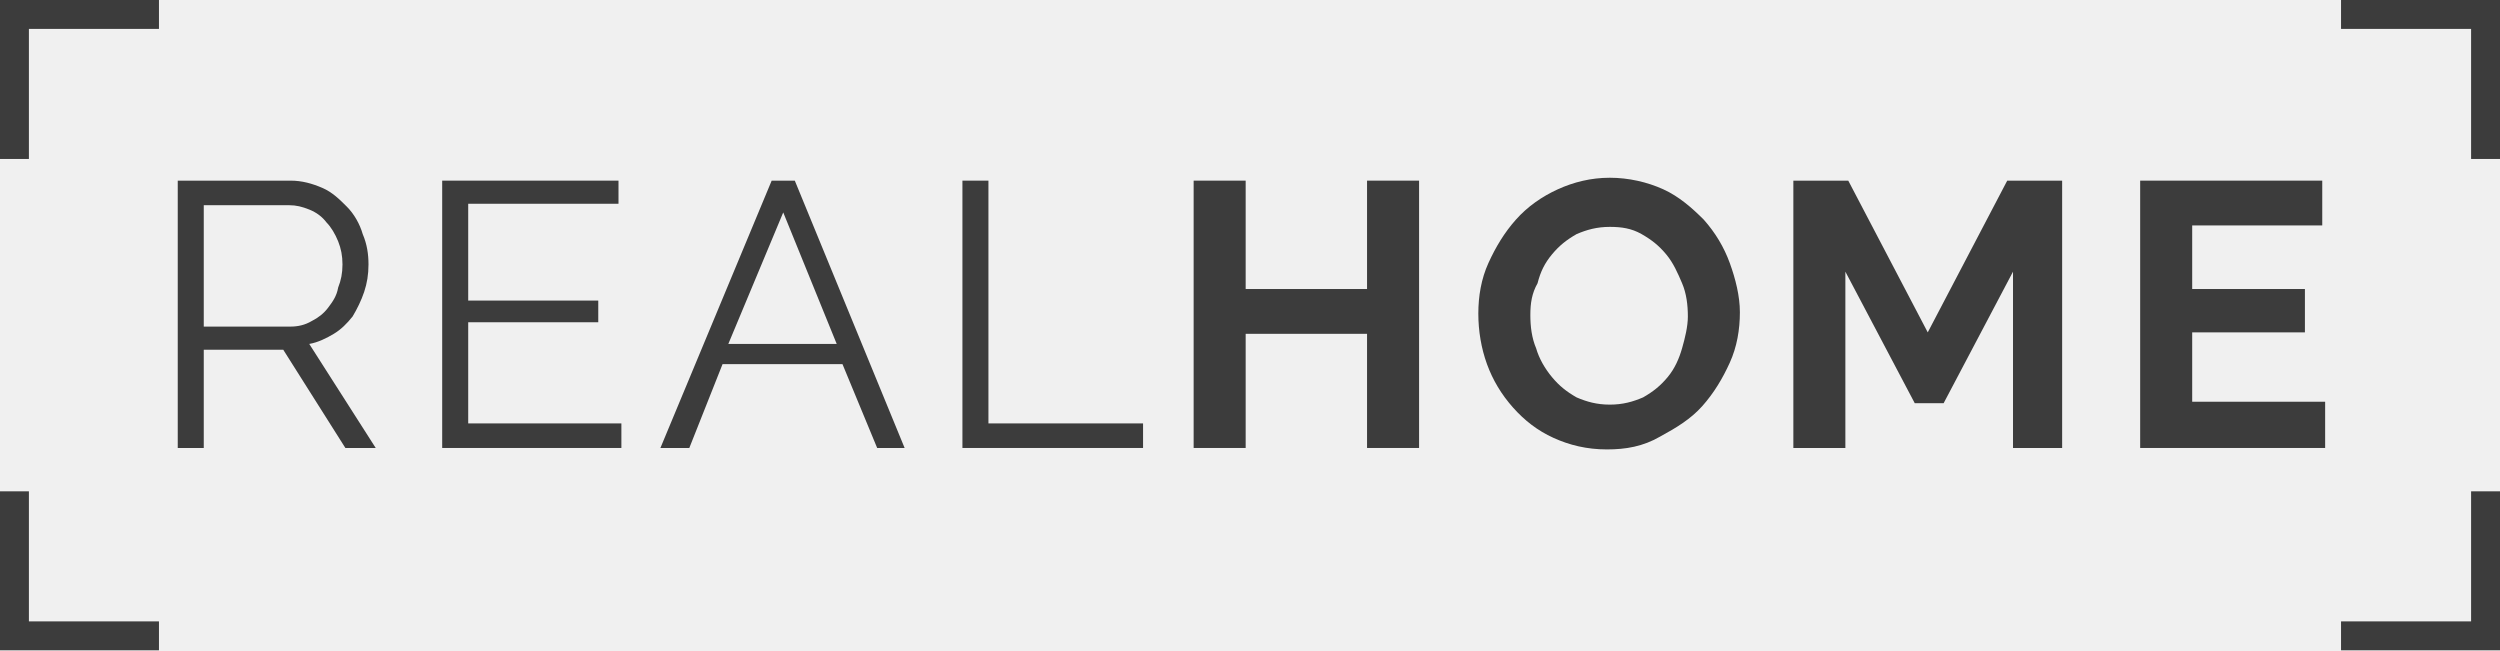
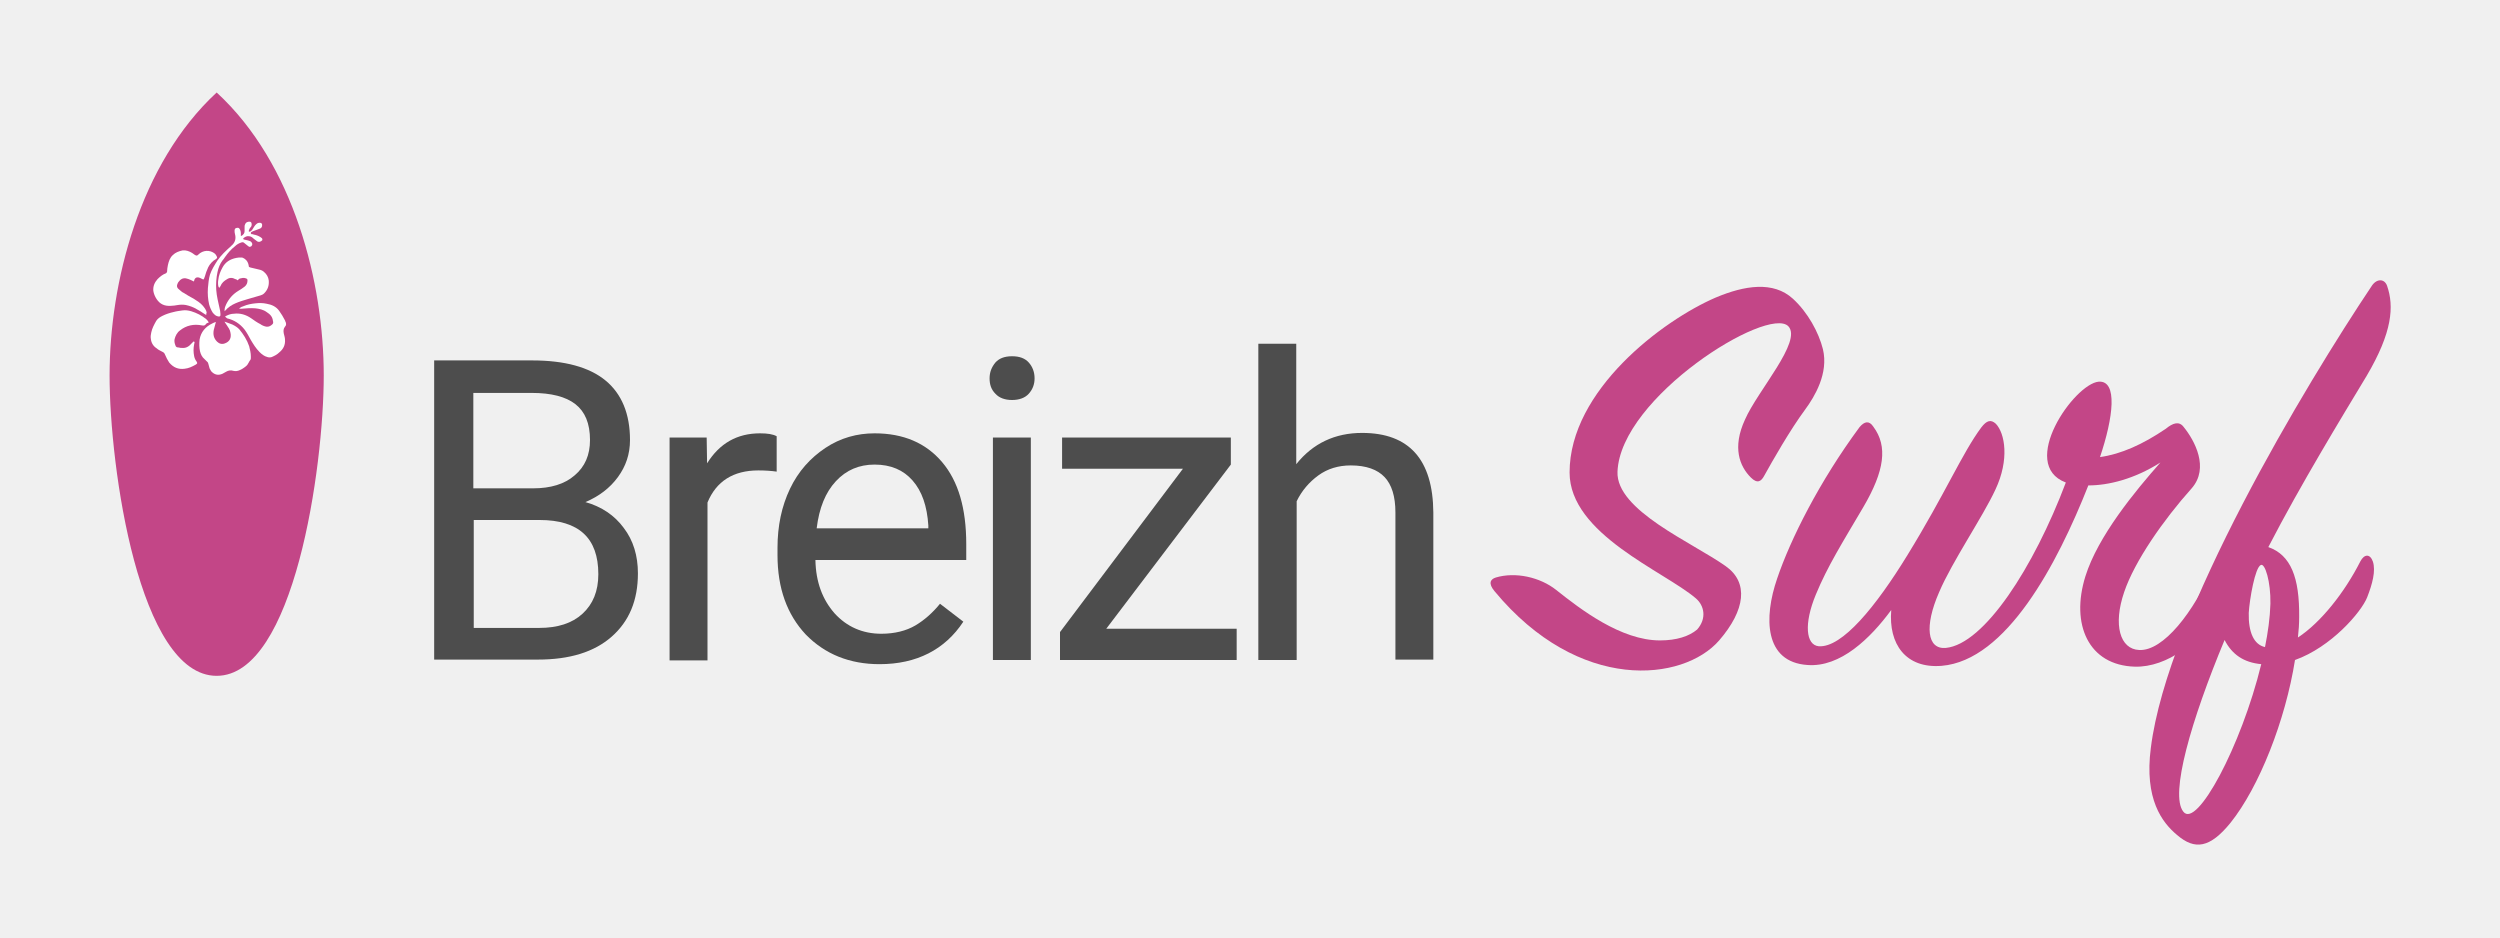
- <svg xmlns="http://www.w3.org/2000/svg" version="1.1" id="Calque_1" x="0px" y="0px" viewBox="0 0 173 45" style="enable-background:new 0 0 173 45;" xml:space="preserve">
+ <svg xmlns="http://www.w3.org/2000/svg" version="1.1" id="Calque_1" x="0px" y="0px" viewBox="0 0 600 225" style="enable-background:new 0 0 600 225;" xml:space="preserve">
  <style type="text/css">
- 	.st0{enable-background:new    ;}
- 	.st1{fill:#3C3C3C;}
+ 	.st0{fill:#4D4D4D;}
+ 	.st1{fill:#C34687;}
+ 	.st2{fill:#FFFFFF;}
</style>
-   <g id="Logo" transform="translate(1 1)">
-     <g class="st0">
-       <path class="st1" d="M11.3,30V11.5h7.8c0.8,0,1.5,0.2,2.2,0.5c0.7,0.3,1.2,0.8,1.7,1.3c0.5,0.5,0.9,1.2,1.1,1.9    c0.3,0.7,0.4,1.4,0.4,2.1c0,0.7-0.1,1.3-0.3,1.9s-0.5,1.2-0.8,1.7c-0.4,0.5-0.8,0.9-1.3,1.2c-0.5,0.3-1.1,0.6-1.7,0.7L25,30h-2.1    l-4.3-6.8h-5.5V30H11.3z M13.1,21.6h6c0.5,0,1-0.1,1.5-0.4c0.4-0.2,0.8-0.5,1.1-0.9s0.6-0.8,0.7-1.4c0.2-0.5,0.3-1,0.3-1.6    s-0.1-1.1-0.3-1.6c-0.2-0.5-0.5-1-0.8-1.3c-0.3-0.4-0.7-0.7-1.2-0.9c-0.5-0.2-0.9-0.3-1.4-0.3h-5.9V21.6z" />
-       <path class="st1" d="M42,28.4V30H29.6V11.5h12.2v1.6H31.4v6.7h9v1.5h-9v7H42z" />
-       <path class="st1" d="M52.4,11.5H54L61.6,30h-1.9l-2.4-5.8H49L46.7,30h-2L52.4,11.5z M56.9,22.8l-3.7-9.1l-3.8,9.1H56.9z" />
-       <path class="st1" d="M65.6,30V11.5h1.8v16.8h10.7V30H65.6z" />
+   <g>
+     <g>
+       <path class="st0" d="M104.2,158.4V86.5h23.5c7.8,0,13.7,1.6,17.6,4.8c3.9,3.2,5.9,8,5.9,14.3c0,3.4-1,6.3-2.9,8.9    c-1.9,2.6-4.5,4.6-7.8,6c3.9,1.1,7,3.2,9.2,6.2c2.3,3,3.4,6.7,3.4,10.9c0,6.5-2.1,11.5-6.3,15.2c-4.2,3.7-10.1,5.5-17.7,5.5H104.2    z M113.7,117.2H128c4.1,0,7.5-1,9.9-3.1c2.5-2.1,3.7-4.9,3.7-8.5c0-4-1.2-6.8-3.5-8.6c-2.3-1.8-5.8-2.7-10.5-2.7h-14V117.2z     M113.7,124.8v25.9h15.7c4.4,0,7.9-1.1,10.4-3.4s3.8-5.4,3.8-9.5c0-8.7-4.7-13-14.1-13H113.7z" />
+       <path class="st0" d="M186.5,113.2c-1.4-0.2-2.9-0.3-4.5-0.3c-6,0-10.1,2.6-12.2,7.7v37.9h-9.1V105h8.9l0.1,6.2    c3-4.8,7.2-7.2,12.7-7.2c1.8,0,3.1,0.2,4,0.7V113.2z" />
+       <path class="st0" d="M211.1,159.4c-7.2,0-13.1-2.4-17.7-7.1c-4.5-4.8-6.8-11.1-6.8-19.1v-1.7c0-5.3,1-10,3-14.2    c2-4.2,4.9-7.4,8.5-9.8c3.6-2.4,7.6-3.5,11.8-3.5c6.9,0,12.3,2.3,16.2,6.9c3.9,4.6,5.8,11.1,5.8,19.7v3.8h-36.2    c0.1,5.3,1.7,9.5,4.6,12.8c2.9,3.2,6.7,4.9,11.2,4.9c3.2,0,6-0.7,8.2-2c2.2-1.3,4.2-3.1,5.9-5.2l5.6,4.3    C226.8,155.9,220,159.4,211.1,159.4z M209.9,111.5c-3.7,0-6.8,1.3-9.3,4c-2.5,2.7-4,6.4-4.6,11.3h26.8v-0.7    c-0.3-4.6-1.5-8.2-3.8-10.8C216.8,112.8,213.8,111.5,209.9,111.5z" />
+       <path class="st0" d="M237.5,90.8c0-1.5,0.5-2.7,1.4-3.8c0.9-1,2.2-1.5,4-1.5s3.1,0.5,4,1.5c0.9,1,1.4,2.3,1.4,3.8    c0,1.5-0.5,2.7-1.4,3.7c-0.9,1-2.3,1.5-4,1.5s-3.1-0.5-4-1.5C237.9,93.5,237.5,92.3,237.5,90.8z M247.4,158.4h-9.1V105h9.1V158.4z    " />
+       <path class="st0" d="M265.5,150.9h31.3v7.5h-42.4v-6.7l29.5-39.2h-29V105h40.5v6.5L265.5,150.9z" />
+       <path class="st0" d="M311.1,111.4c4-5,9.3-7.5,15.8-7.5c11.3,0,17,6.4,17.1,19.1v35.3h-9.1V123c0-3.9-0.9-6.7-2.6-8.5    c-1.7-1.8-4.4-2.8-8.1-2.8c-3,0-5.6,0.8-7.8,2.4s-4,3.7-5.2,6.2v38.1H302V82.5h9.1V111.4z" />
    </g>
-     <g class="st0">
-       <path class="st1" d="M97.2,11.5V30h-3.6v-7.9h-8.4V30h-3.6V11.5h3.6V19h8.4v-7.5H97.2z" />
-       <path class="st1" d="M110.2,30.1c-1.4,0-2.6-0.3-3.7-0.8c-1.1-0.5-2-1.2-2.8-2.1c-0.8-0.9-1.4-1.9-1.8-3c-0.4-1.1-0.6-2.3-0.6-3.5    c0-1.2,0.2-2.4,0.7-3.5s1.1-2.1,1.9-3c0.8-0.9,1.8-1.6,2.9-2.1c1.1-0.5,2.3-0.8,3.6-0.8c1.3,0,2.6,0.3,3.7,0.8    c1.1,0.5,2,1.3,2.8,2.1c0.8,0.9,1.4,1.9,1.8,3c0.4,1.1,0.7,2.3,0.7,3.4c0,1.2-0.2,2.4-0.7,3.5c-0.5,1.1-1.1,2.1-1.9,3    c-0.8,0.9-1.8,1.5-2.9,2.1C112.7,29.9,111.5,30.1,110.2,30.1z M104.9,20.8c0,0.8,0.1,1.6,0.4,2.3c0.2,0.7,0.6,1.4,1.1,2    c0.5,0.6,1,1,1.7,1.4c0.7,0.3,1.4,0.5,2.3,0.5c0.9,0,1.6-0.2,2.3-0.5c0.7-0.4,1.2-0.8,1.7-1.4c0.5-0.6,0.8-1.3,1-2    c0.2-0.7,0.4-1.5,0.4-2.2c0-0.8-0.1-1.6-0.4-2.3s-0.6-1.4-1.1-2c-0.5-0.6-1-1-1.7-1.4s-1.4-0.5-2.2-0.5c-0.9,0-1.6,0.2-2.3,0.5    c-0.7,0.4-1.2,0.8-1.7,1.4c-0.5,0.6-0.8,1.2-1,2C105,19.3,104.9,20,104.9,20.8z" />
-       <path class="st1" d="M138.3,30V17.8l-4.8,9.1h-2l-4.8-9.1V30h-3.6V11.5h3.8l5.5,10.5l5.5-10.5h3.8V30H138.3z" />
-       <path class="st1" d="M159.9,26.9V30h-12.8V11.5h12.6v3.1h-9v4.4h7.8V22h-7.8v4.8H159.9z" />
+     <g>
+       <path class="st1" d="M373.5,141.6c5.8,4.6,15.5,12.1,24.9,12.1c4,0,7-1,8.9-2.6c2.4-2.7,1.7-5.8-0.3-7.5    c-7.6-6.5-30.3-15.4-30.3-30.2c0-19.7,22.3-36.5,35.1-42c6.9-2.9,13.8-4,18.5,0.3c3.6,3.3,6.2,8.1,7.2,12.1    c1.4,5.8-2,11.4-4.2,14.4c-3.7,5-7.9,12.4-9.9,16c-0.7,1.3-1.6,2-3.2,0.4c-2.7-2.7-4.5-7.2-1.4-13.9c3-6.9,13.8-18.8,10.4-22.4    c-4.9-5-40.3,17-41,34.9c-0.4,9.3,18,17,26,22.7c5.5,3.9,4.7,10.5-1.6,17.8c-8.6,9.9-33.6,12.7-53.9-11.8c-1.6-1.9-1-2.9,0.3-3.3    C363.7,137.2,369.6,138.5,373.5,141.6z" />
+       <path class="st1" d="M512.4,160c-11.2-0.3-15.5-10.2-11.9-21.7c3-9.6,11.9-20.4,18-27.3c-6.3,4-12.5,5.5-17.3,5.5    c-7.5,19-19.7,42-35.2,43.3c-8.6,0.7-12.8-5.2-12.1-13.4c-5,6.8-12.2,13.8-20.1,13.2c-10.4-0.7-10.5-11.4-7.3-20.7    c3.2-9.5,10.2-23.4,19.8-36.4c1.2-1.4,2.3-1.6,3.3-0.1c3.5,4.7,2.7,10.6-2.4,19.3c-5,8.5-8.6,14.2-11.4,21    c-2.9,7-2.4,12.1,0.7,12.4c5.6,0.4,13.7-9.5,21.3-21.9c9.1-14.8,13.1-24.4,17.7-30.6c1.3-1.7,2.3-2,3.5-0.9    c2.2,2.3,3.3,8.6-0.1,15.8c-3,6.5-10.4,17.3-13.5,24.6c-3.6,8.2-2.9,13.8,1.6,13.4c9.2-0.9,21.1-19.3,28.8-39.7    c-11.5-4.3,2-23.7,7.9-24.2c4.6-0.3,3.5,8.6,0.3,18.1c5-0.7,10.2-3,15.8-6.8c1.7-1.4,3.2-1.9,4.3-0.4c2.6,3.2,6.2,9.8,1.9,14.7    c-6.8,7.6-13.7,17.5-16.2,24.9c-2.7,7.9-1,13.7,3.6,13.9c5.8,0.3,13.1-9.1,17.7-19.8c0.6-1.3,1.6-1.3,2.2,0c0.7,1.6,1,5-0.7,9.3    C528.6,154.1,520,160.2,512.4,160z" />
+       <path class="st1" d="M551.8,148.1c0,1.6-0.1,3.2-0.3,4.9c5.5-3.6,11.2-10.8,15-18.3c0.9-1.7,2.3-1.9,3,0.1    c0.7,2.2-0.1,5.3-1.4,8.6c-1.4,3.5-8.6,11.9-17.3,15c-2.3,14.5-8.6,30.5-15.5,39.1c-4.9,6-8.5,6.6-12.8,2.9    c-3.6-3-7.9-8.6-6.3-20.9c4-32.1,37.1-87.1,53.1-111c1.2-1.7,3-1.6,3.6,0.1c1.7,4.9,1.3,11.1-4.9,21.6c-5.9,9.8-15.8,26-23.6,41.1    C549.8,133.2,551.9,138.6,551.8,148.1z M524,194.8c3.2,4.2,13.9-15.7,18.7-35.4c-4.2-0.4-7-2.3-8.8-5.8    C525.9,172.8,520.7,190.7,524,194.8z M544.9,144.9c0.1-5.3-1.3-9.8-2.3-9.3c-1.4,0.6-2.7,8.2-2.9,11.5c-0.1,4.6,1.2,7.6,3.9,8.2    C544.3,151.8,544.8,148.3,544.9,144.9z" />
    </g>
-     <g id="Groupe_1">
-       <g id="Tracé_2">
-         <polygon class="st1" points="10,44 -1,44 -1,33 1,33 1,42 10,42    " />
-       </g>
-       <g id="Tracé_3">
-         <polygon class="st1" points="1,10 -1,10 -1,-1 10,-1 10,1 1,1    " />
-       </g>
-       <g id="Tracé_4">
-         <polygon class="st1" points="172,10 170,10 170,1 161,1 161,-1 172,-1    " />
-       </g>
-       <g id="Tracé_5">
-         <polygon class="st1" points="172,44 161,44 161,42 170,42 170,33 172,33    " />
+     <g>
+       <path class="st1" d="M52,22.2C33.5,39.3,26.3,67.9,26.3,90.1s7.1,72.1,25.7,72.1s25.7-50,25.7-72.1S70.6,39.3,52,22.2z" />
+       <g>
+         <path class="st2" d="M49.5,75.6c-0.2-0.1-0.3-0.2-0.5-0.3c-0.6-0.4-1.2-0.8-1.8-1.1c-0.8-0.5-1.7-0.8-2.6-1     c-0.6-0.1-1.3-0.1-1.9,0c-0.6,0.1-1.2,0.2-1.7,0.2c-1.5,0.1-2.6-0.4-3.4-1.6c-0.4-0.6-0.7-1.3-0.8-2c-0.1-1.1,0.3-2,1-2.8     c0.6-0.6,1.2-1.1,2-1.4c0.2-0.1,0.2-0.2,0.3-0.4c0-0.5,0.1-1.1,0.2-1.6c0.2-0.9,0.5-1.8,1.2-2.4c0.6-0.6,1.4-0.9,2.3-1.1     c0.9-0.1,1.6,0.2,2.3,0.6c0.2,0.2,0.5,0.3,0.7,0.5c0.4,0.2,0.5,0.2,0.8-0.1c1.1-1.1,2.8-1.2,4-0.2c0.2,0.2,0.3,0.4,0.4,0.6     c0.2,0.3,0.1,0.5-0.2,0.7c-0.2,0.1-0.4,0.3-0.6,0.4c-0.7,0.6-1.2,1.3-1.5,2.2c-0.3,0.6-0.4,1.3-0.7,2c-0.1,0.3-0.2,0.3-0.4,0.2     c-0.2-0.1-0.4-0.2-0.6-0.3c-0.7-0.3-1.2-0.1-1.4,0.6c0,0,0,0.1,0,0.1c0,0.1-0.1,0.2-0.2,0.1c-0.2-0.1-0.4-0.2-0.6-0.3     c-0.4-0.2-0.8-0.3-1.2-0.4c-0.7-0.1-1.3,0.2-1.7,0.8c-0.2,0.2-0.3,0.5-0.4,0.8c-0.1,0.4,0.1,0.8,0.4,1c0.4,0.3,0.7,0.7,1.2,0.9     c0.8,0.5,1.6,1,2.4,1.4c0.8,0.5,1.6,1,2.2,1.7c0.4,0.5,0.8,1,0.9,1.6C49.5,75.2,49.5,75.4,49.5,75.6     C49.5,75.6,49.5,75.6,49.5,75.6z" />
+         <path class="st2" d="M43.7,83.5c1,0.1,1.7-0.4,2.3-1.1c0.1-0.1,0.2-0.2,0.3-0.3c0,0,0.1-0.1,0.1-0.1c0,0,0.1-0.1,0.2,0     c0,0,0.1,0.1,0.1,0.1c0,0.2-0.1,0.4-0.1,0.5c-0.2,1-0.2,1.9,0,2.9c0.1,0.5,0.3,0.9,0.6,1.3c0.2,0.4,0.2,0.4-0.2,0.7     c-0.9,0.5-1.7,0.9-2.7,1c-1.5,0.2-2.7-0.3-3.7-1.5c-0.4-0.6-0.7-1.2-1-1.9c-0.1-0.3-0.3-0.5-0.5-0.6c-0.5-0.3-1.1-0.5-1.5-0.9     c-0.8-0.5-1.3-1.3-1.4-2.3c-0.1-0.5,0-1,0.1-1.5c0.2-1,0.7-1.9,1.2-2.8c0.4-0.6,0.9-0.9,1.5-1.2c0.8-0.4,1.7-0.7,2.6-0.9     c0.7-0.2,1.5-0.3,2.2-0.4c0.7-0.1,1.4,0,2.1,0.2c1.3,0.4,2.5,1,3.6,1.9c0.2,0.2,0.4,0.4,0.5,0.6c0.1,0.2,0.1,0.3-0.2,0.3     c-0.1,0-0.2,0.1-0.3,0.2c-0.3,0.4-0.5,0.5-1,0.4c-2-0.4-3.8,0-5.3,1.2c-0.7,0.5-1.1,1.3-1.3,2.1c-0.1,0.5,0,1,0.2,1.5     c0.1,0.4,0.4,0.5,0.8,0.5C43.2,83.5,43.4,83.5,43.7,83.5z" />
+         <path class="st2" d="M51.8,77.3c0,0.2-0.1,0.3-0.1,0.4c-0.1,0.5-0.3,1-0.4,1.5c-0.2,1.1,0,2,0.8,2.8c0.5,0.5,1.2,0.7,1.9,0.4     c1.1-0.4,1.6-1.3,1.3-2.6c-0.1-0.7-0.5-1.2-0.9-1.8c-0.1-0.2-0.3-0.4-0.4-0.6c0,0-0.1-0.1-0.1-0.2c0.1,0,0.2,0.1,0.3,0.1     c0.5,0.2,1.1,0.4,1.6,0.6c0.6,0.3,1.1,0.6,1.6,1.1c1,1.2,1.9,2.6,2.4,4.1c0.2,0.8,0.4,1.6,0.4,2.4c0,0.2,0,0.3,0,0.5     c0,0.2-0.1,0.4-0.2,0.5c-0.1,0.1-0.2,0.3-0.3,0.5c-0.2,0.4-0.4,0.7-0.8,1c-0.4,0.3-0.8,0.6-1.3,0.8C57,89.1,56.5,89.1,56,89     c0,0,0,0,0,0c-0.6-0.2-1.2-0.1-1.7,0.2c-0.3,0.2-0.6,0.3-0.9,0.5c-0.9,0.4-1.7,0.3-2.4-0.3c-0.3-0.2-0.5-0.6-0.7-1     c-0.1-0.4-0.2-0.7-0.3-1.1c-0.1-0.2-0.1-0.4-0.3-0.5c-0.2-0.2-0.4-0.4-0.6-0.6c-0.6-0.5-0.9-1.1-1.1-1.9     c-0.2-0.9-0.2-1.9-0.1-2.8c0.3-1.8,1.4-3.1,3.1-3.9c0.2-0.1,0.4-0.2,0.7-0.3C51.6,77.3,51.7,77.3,51.8,77.3z" />
+         <path class="st2" d="M54,76c0.1-0.1,0.2-0.1,0.3-0.2c0.6-0.3,1.2-0.5,1.8-0.5c1.5-0.2,2.9,0.2,4.2,1.1c0.7,0.5,1.4,1,2.2,1.4     c0.4,0.3,0.9,0.5,1.4,0.6c0.6,0.1,1.1-0.2,1.5-0.6c0.2-0.2,0.2-0.5,0.1-0.8c-0.1-1-0.7-1.6-1.5-2.1c-0.8-0.6-1.8-0.8-2.7-0.9     c-1.1-0.1-2.2,0-3.4,0.1c-0.1,0-0.3,0-0.4,0c0,0-0.1,0-0.1,0c0.1-0.1,0.1-0.2,0.2-0.2c0.2-0.2,0.5-0.3,0.8-0.4     c0.9-0.4,1.9-0.6,2.9-0.7c0.9-0.1,1.8-0.1,2.7,0.1c1.2,0.2,2.3,0.7,3,1.7c0.5,0.7,1,1.5,1.4,2.3c0.1,0.2,0.1,0.4,0.2,0.5     c0.1,0.4,0.1,0.7-0.2,1c-0.4,0.5-0.4,1-0.3,1.6c0.1,0.5,0.3,1,0.3,1.5c0.1,1.3-0.4,2.3-1.4,3.1c-0.5,0.5-1.1,0.8-1.8,1.1     c-0.3,0.1-0.7,0.1-1,0c-0.8-0.2-1.4-0.7-1.9-1.2c-0.9-0.9-1.5-1.9-2.1-2.9c-0.5-0.9-0.9-1.7-1.5-2.5c-1.1-1.4-2.5-2.3-4.2-2.7     C54.2,76.1,54.1,76.1,54,76C54,76,54,76,54,76z" />
+         <path class="st2" d="M52.6,69.1c-0.1-0.1-0.1-0.3-0.2-0.4c-0.1-0.5-0.1-1.1,0-1.6c0.1-1,0.5-2,1-2.9c0.7-1.3,1.8-2,3.3-2.3     c0.4-0.1,0.8-0.1,1.2-0.1c0.3,0,0.5,0.1,0.8,0.3c0.6,0.4,0.9,1,1,1.7c0,0.3,0.1,0.3,0.4,0.4c0.7,0.2,1.4,0.3,2.1,0.5     c0.5,0.1,0.9,0.3,1.2,0.6c0.6,0.5,1,1.2,1.1,2c0.1,1.2-0.2,2.2-1.1,3.1c-0.3,0.3-0.6,0.4-0.9,0.5c-1,0.3-2.1,0.6-3.1,0.9     c-1,0.3-2,0.6-2.9,1c-0.9,0.4-1.7,0.9-2.4,1.7c-0.1,0.1-0.1,0.1-0.2,0.2c0-0.1,0-0.2,0-0.3c0-0.5,0.2-1,0.4-1.4     c0.7-1.4,1.6-2.4,2.9-3.2c0.5-0.3,1-0.6,1.5-1c0.5-0.4,0.7-0.9,0.7-1.5c0-0.3-0.1-0.4-0.4-0.5c-0.1,0-0.3-0.1-0.4-0.1     c-0.3,0-0.5,0-0.8,0.1c-0.3,0-0.5,0.2-0.7,0.4c-0.1,0.1-0.1,0.1-0.2,0c-0.1-0.1-0.2-0.2-0.4-0.2c-0.7-0.4-1.4-0.4-2,0     c-0.7,0.4-1.3,0.9-1.6,1.7C52.8,68.8,52.7,69,52.6,69.1C52.7,69.1,52.6,69.1,52.6,69.1z" />
+         <path class="st2" d="M57.9,56.6c0.1,0,0.1,0,0.1,0c0.4-0.3,0.7-0.6,0.7-1.1c0-0.4,0-0.7,0-1.1c0-0.2,0-0.3,0.1-0.5     c0.2-0.6,0.7-0.7,1.1-0.7c0.4,0,0.5,0.3,0.5,0.7c0,0.3-0.1,0.5-0.3,0.7c-0.2,0.2-0.3,0.5-0.4,0.8c0,0.2,0,0.2,0.2,0.2     c0.2,0,0.4-0.2,0.6-0.4c0.2-0.3,0.3-0.5,0.5-0.8c0.1-0.2,0.3-0.4,0.5-0.6c0.3-0.3,0.7-0.4,1.1-0.3c0.2,0.1,0.3,0.2,0.3,0.4     c0.1,0.5-0.2,0.9-0.6,1c-0.5,0.2-1,0.4-1.6,0.6c-0.1,0.1-0.3,0.1-0.4,0.2c-0.1,0.1-0.1,0.2-0.1,0.3c0,0.1,0.1,0.1,0.2,0.2     c0.2,0,0.3,0,0.5,0.1c0.6,0.1,1.1,0.3,1.6,0.6c0.1,0.1,0.3,0.2,0.4,0.3c0.1,0.2,0.1,0.4,0,0.5c-0.3,0.3-0.8,0.5-1.2,0.2     c-0.3-0.2-0.5-0.4-0.8-0.6c-0.3-0.3-0.7-0.6-1.1-0.6c-0.5-0.1-0.9,0.1-1.3,0.4c-0.2,0.2-0.2,0.3,0.1,0.4c0.3,0.1,0.6,0.1,0.9,0.2     c0.4,0.1,0.7,0.2,0.9,0.5c0.3,0.4,0.1,0.9-0.3,1c-0.2,0.1-0.4,0-0.5-0.1c-0.2-0.1-0.3-0.3-0.5-0.4c-0.2-0.1-0.3-0.3-0.5-0.4     c-0.2-0.2-0.4-0.2-0.7-0.1c-0.6,0.2-1.1,0.5-1.5,0.9c-0.9,0.7-1.7,1.6-2.4,2.6c-0.2,0.3-0.4,0.6-0.6,0.8c-0.6,0.8-1,1.8-1.2,2.8     c-0.3,1.4-0.4,2.9-0.3,4.3c0.1,1.5,0.5,3,0.8,4.4c0.1,0.4,0.2,0.9,0.2,1.3c0.1,0.6-0.2,0.8-0.7,0.6c-0.5-0.1-0.8-0.5-1.1-0.8     c-0.4-0.6-0.7-1.3-0.9-2c-0.3-1.3-0.4-2.6-0.3-4c0.1-1.1,0.2-2.2,0.5-3.2c0.4-1.2,1.1-2.3,1.8-3.4c0.9-1.3,2-2.3,3.1-3.3     c0.1-0.1,0.2-0.1,0.2-0.2c0.9-0.7,1.2-1.7,0.9-2.8c-0.1-0.3-0.1-0.6-0.1-0.9c0-0.3,0.2-0.6,0.5-0.6c0.4-0.1,0.6,0,0.8,0.4     c0.1,0.2,0.2,0.5,0.2,0.8c0,0.3,0,0.5,0,0.8C57.9,56.5,57.9,56.5,57.9,56.6z" />
      </g>
    </g>
  </g>
</svg>
